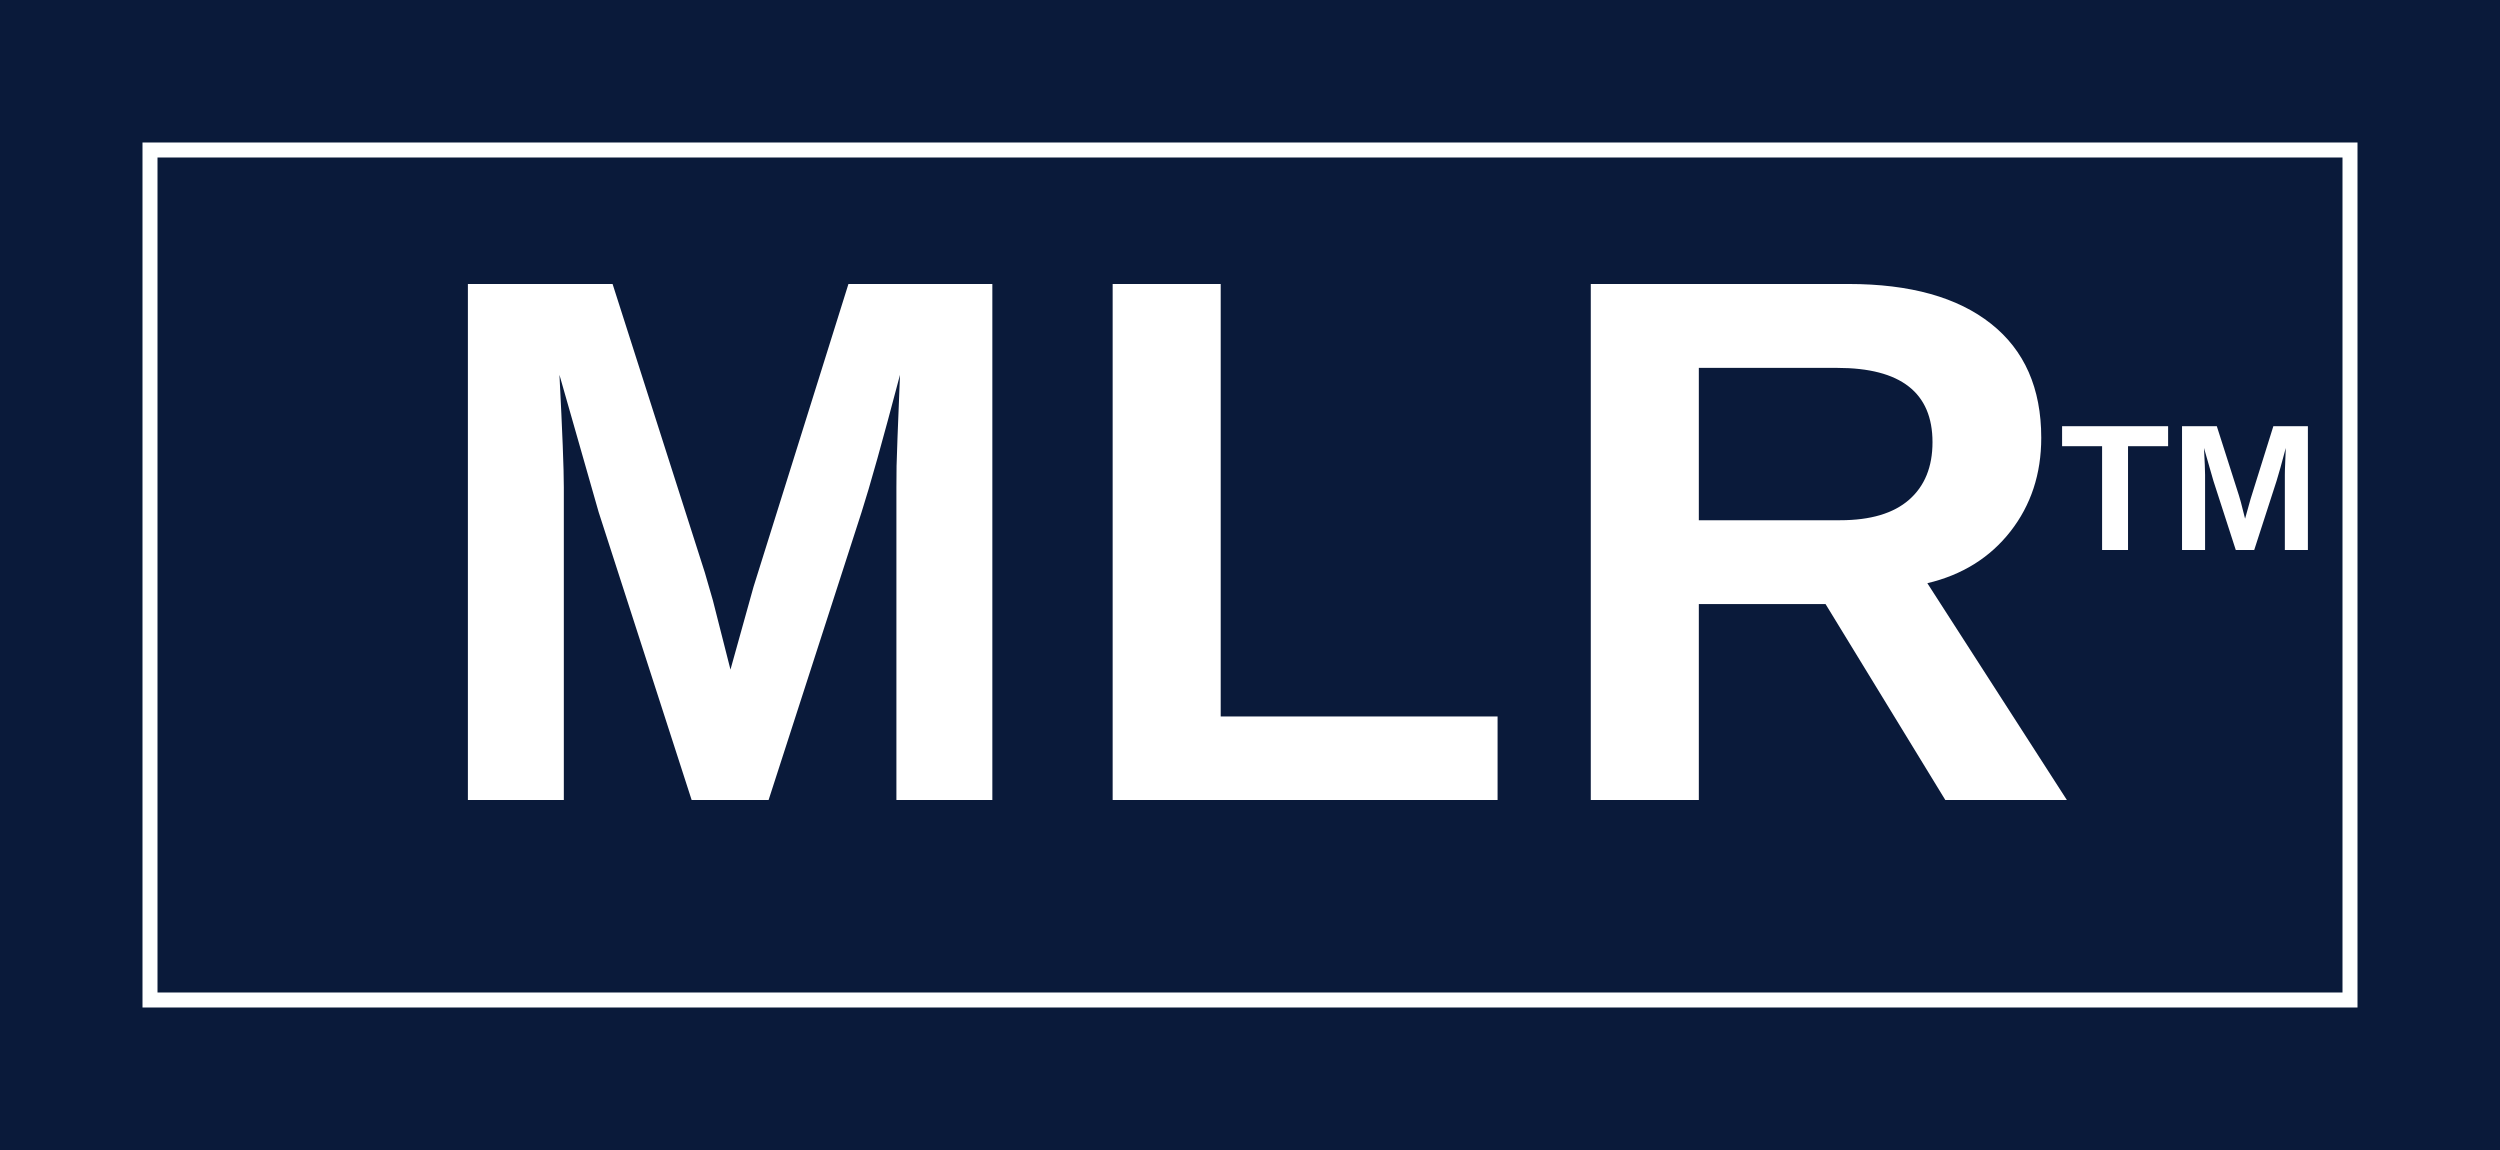
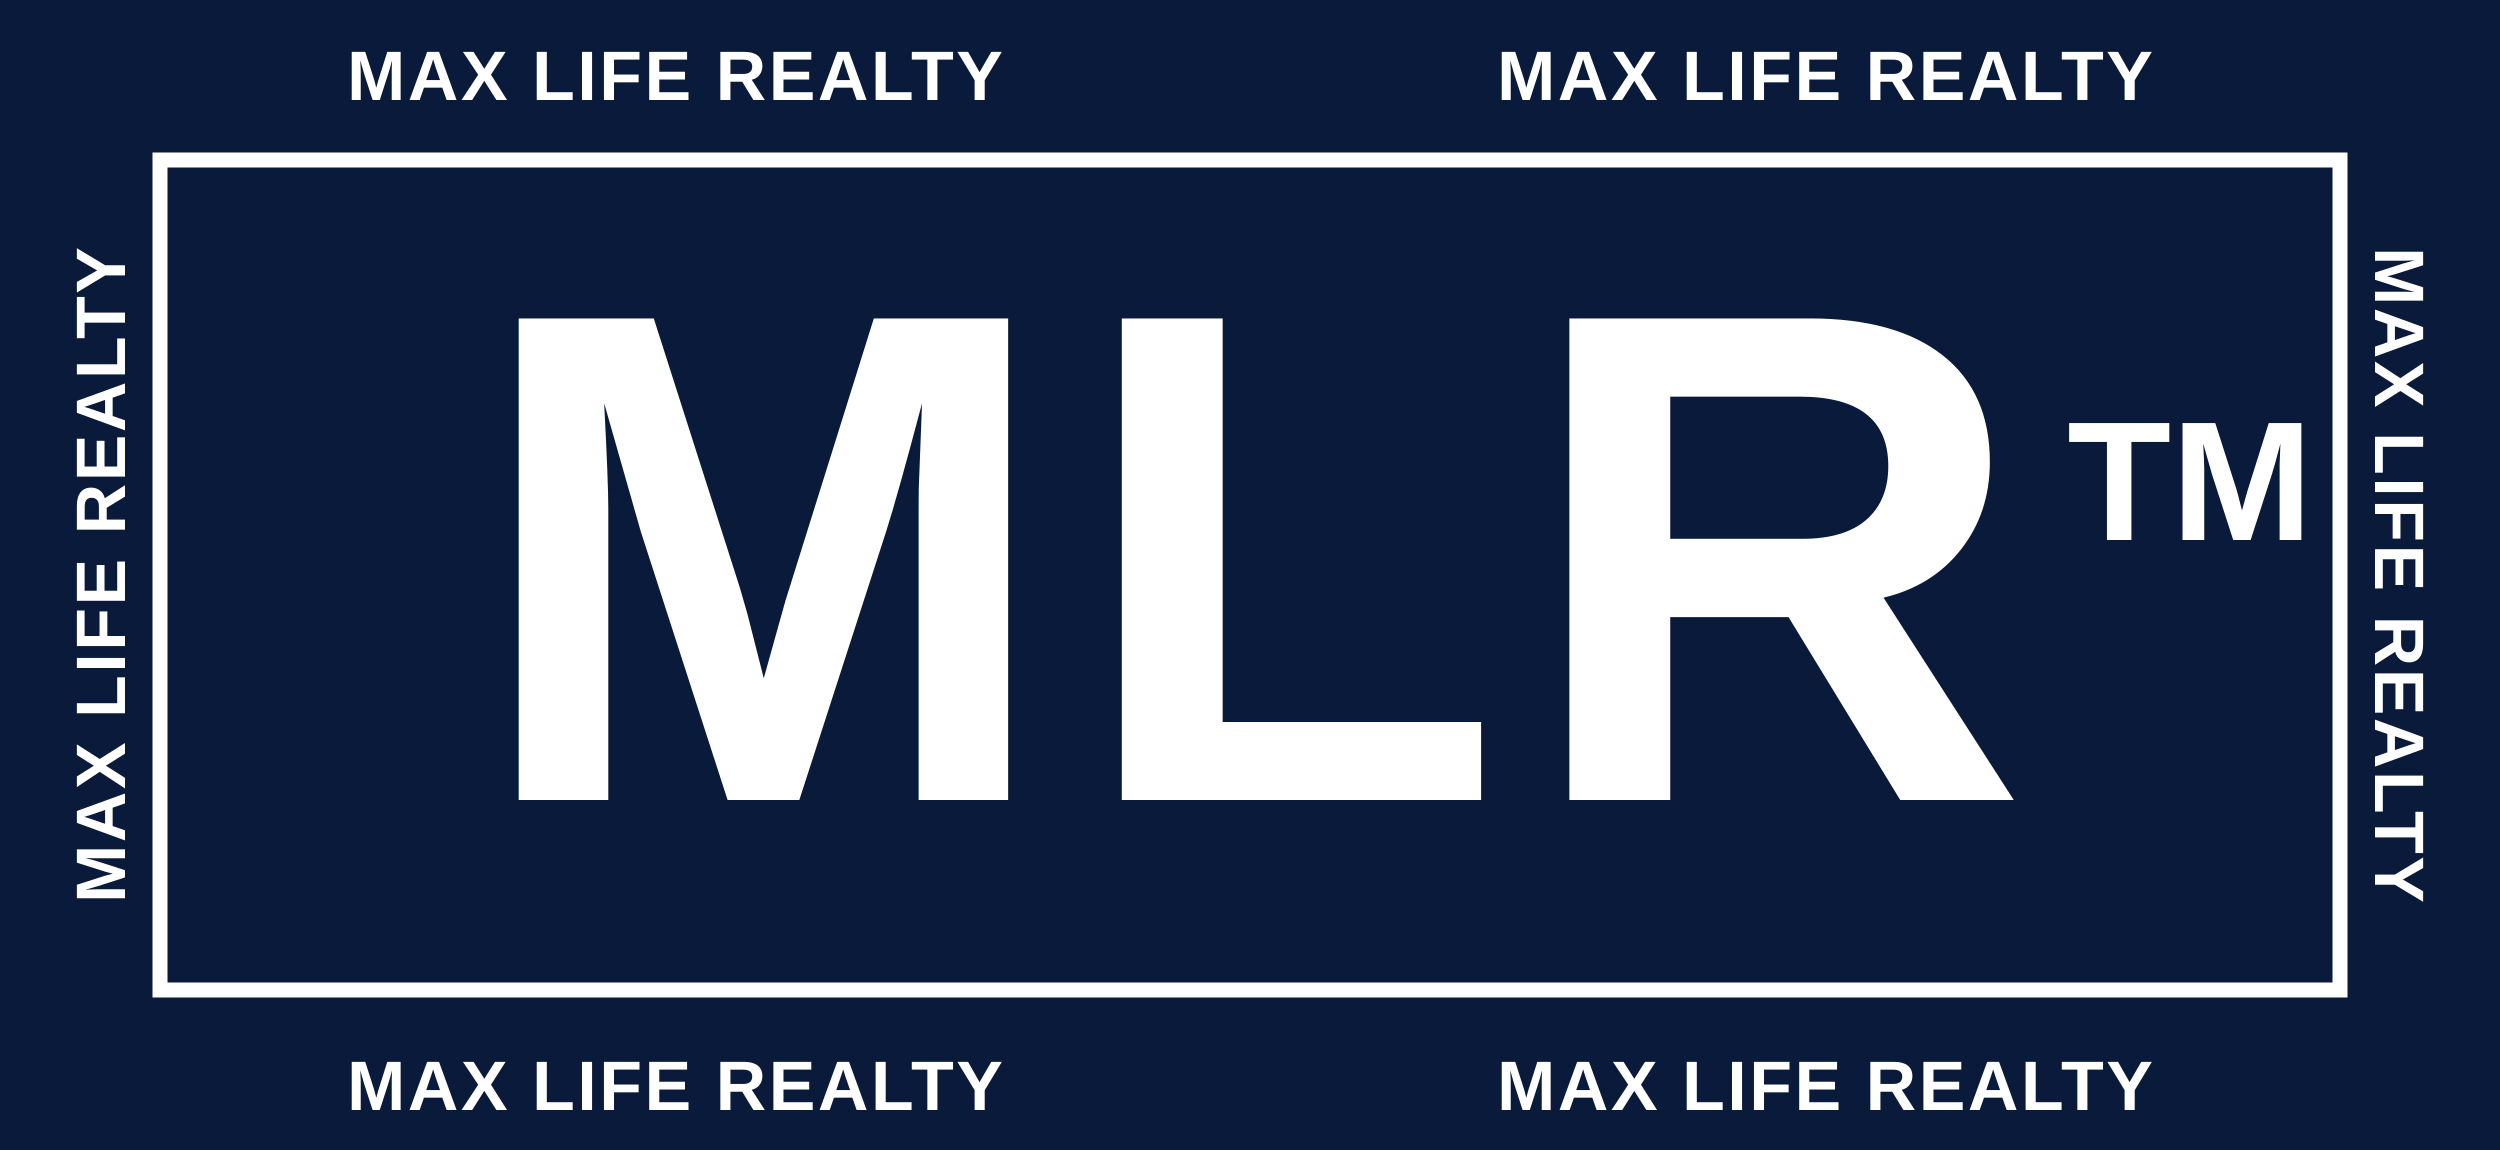
- <svg xmlns="http://www.w3.org/2000/svg" viewBox="0 0 500 230" role="img" aria-label="MLR">
+ <svg xmlns="http://www.w3.org/2000/svg" viewBox="0 0 500 230" role="img" aria-label="Max Life Realty">
  <rect width="500" height="230" fill="#0a1a3a" />
-   <rect x="30" y="30" width="440" height="170" fill="none" stroke="#ffffff" stroke-width="3" />
+   <g font-family="Arial, Helvetica, sans-serif" font-weight="bold" font-size="14" fill="#ffffff" text-anchor="middle" letter-spacing="0.5">
+     <text x="135" y="20">MAX LIFE REALTY</text>
+     <text x="365" y="20">MAX LIFE REALTY</text>
+     <text x="135" y="222">MAX LIFE REALTY</text>
+     <text x="365" y="222">MAX LIFE REALTY</text>
+     <g transform="translate(20, 115) rotate(-90)">
+       <text x="0" y="5">MAX LIFE REALTY</text>
+     </g>
+     <g transform="translate(480, 115) rotate(90)">
+       <text x="0" y="5">MAX LIFE REALTY</text>
+     </g>
+   </g>
+   <rect x="32" y="32" width="436" height="166" fill="none" stroke="#ffffff" stroke-width="3" />
  <g font-family="Arial, Helvetica, sans-serif" font-weight="900" fill="#ffffff">
-     <text x="250" y="160" font-size="150" text-anchor="middle" letter-spacing="4">MLR</text>
-     <text x="438" y="110" font-size="36" text-anchor="middle">TM</text>
+     <text x="250" y="160" font-size="140" text-anchor="middle" letter-spacing="4">MLR</text>
+     <text x="438" y="108" font-size="34" text-anchor="middle">TM</text>
  </g>
</svg>
